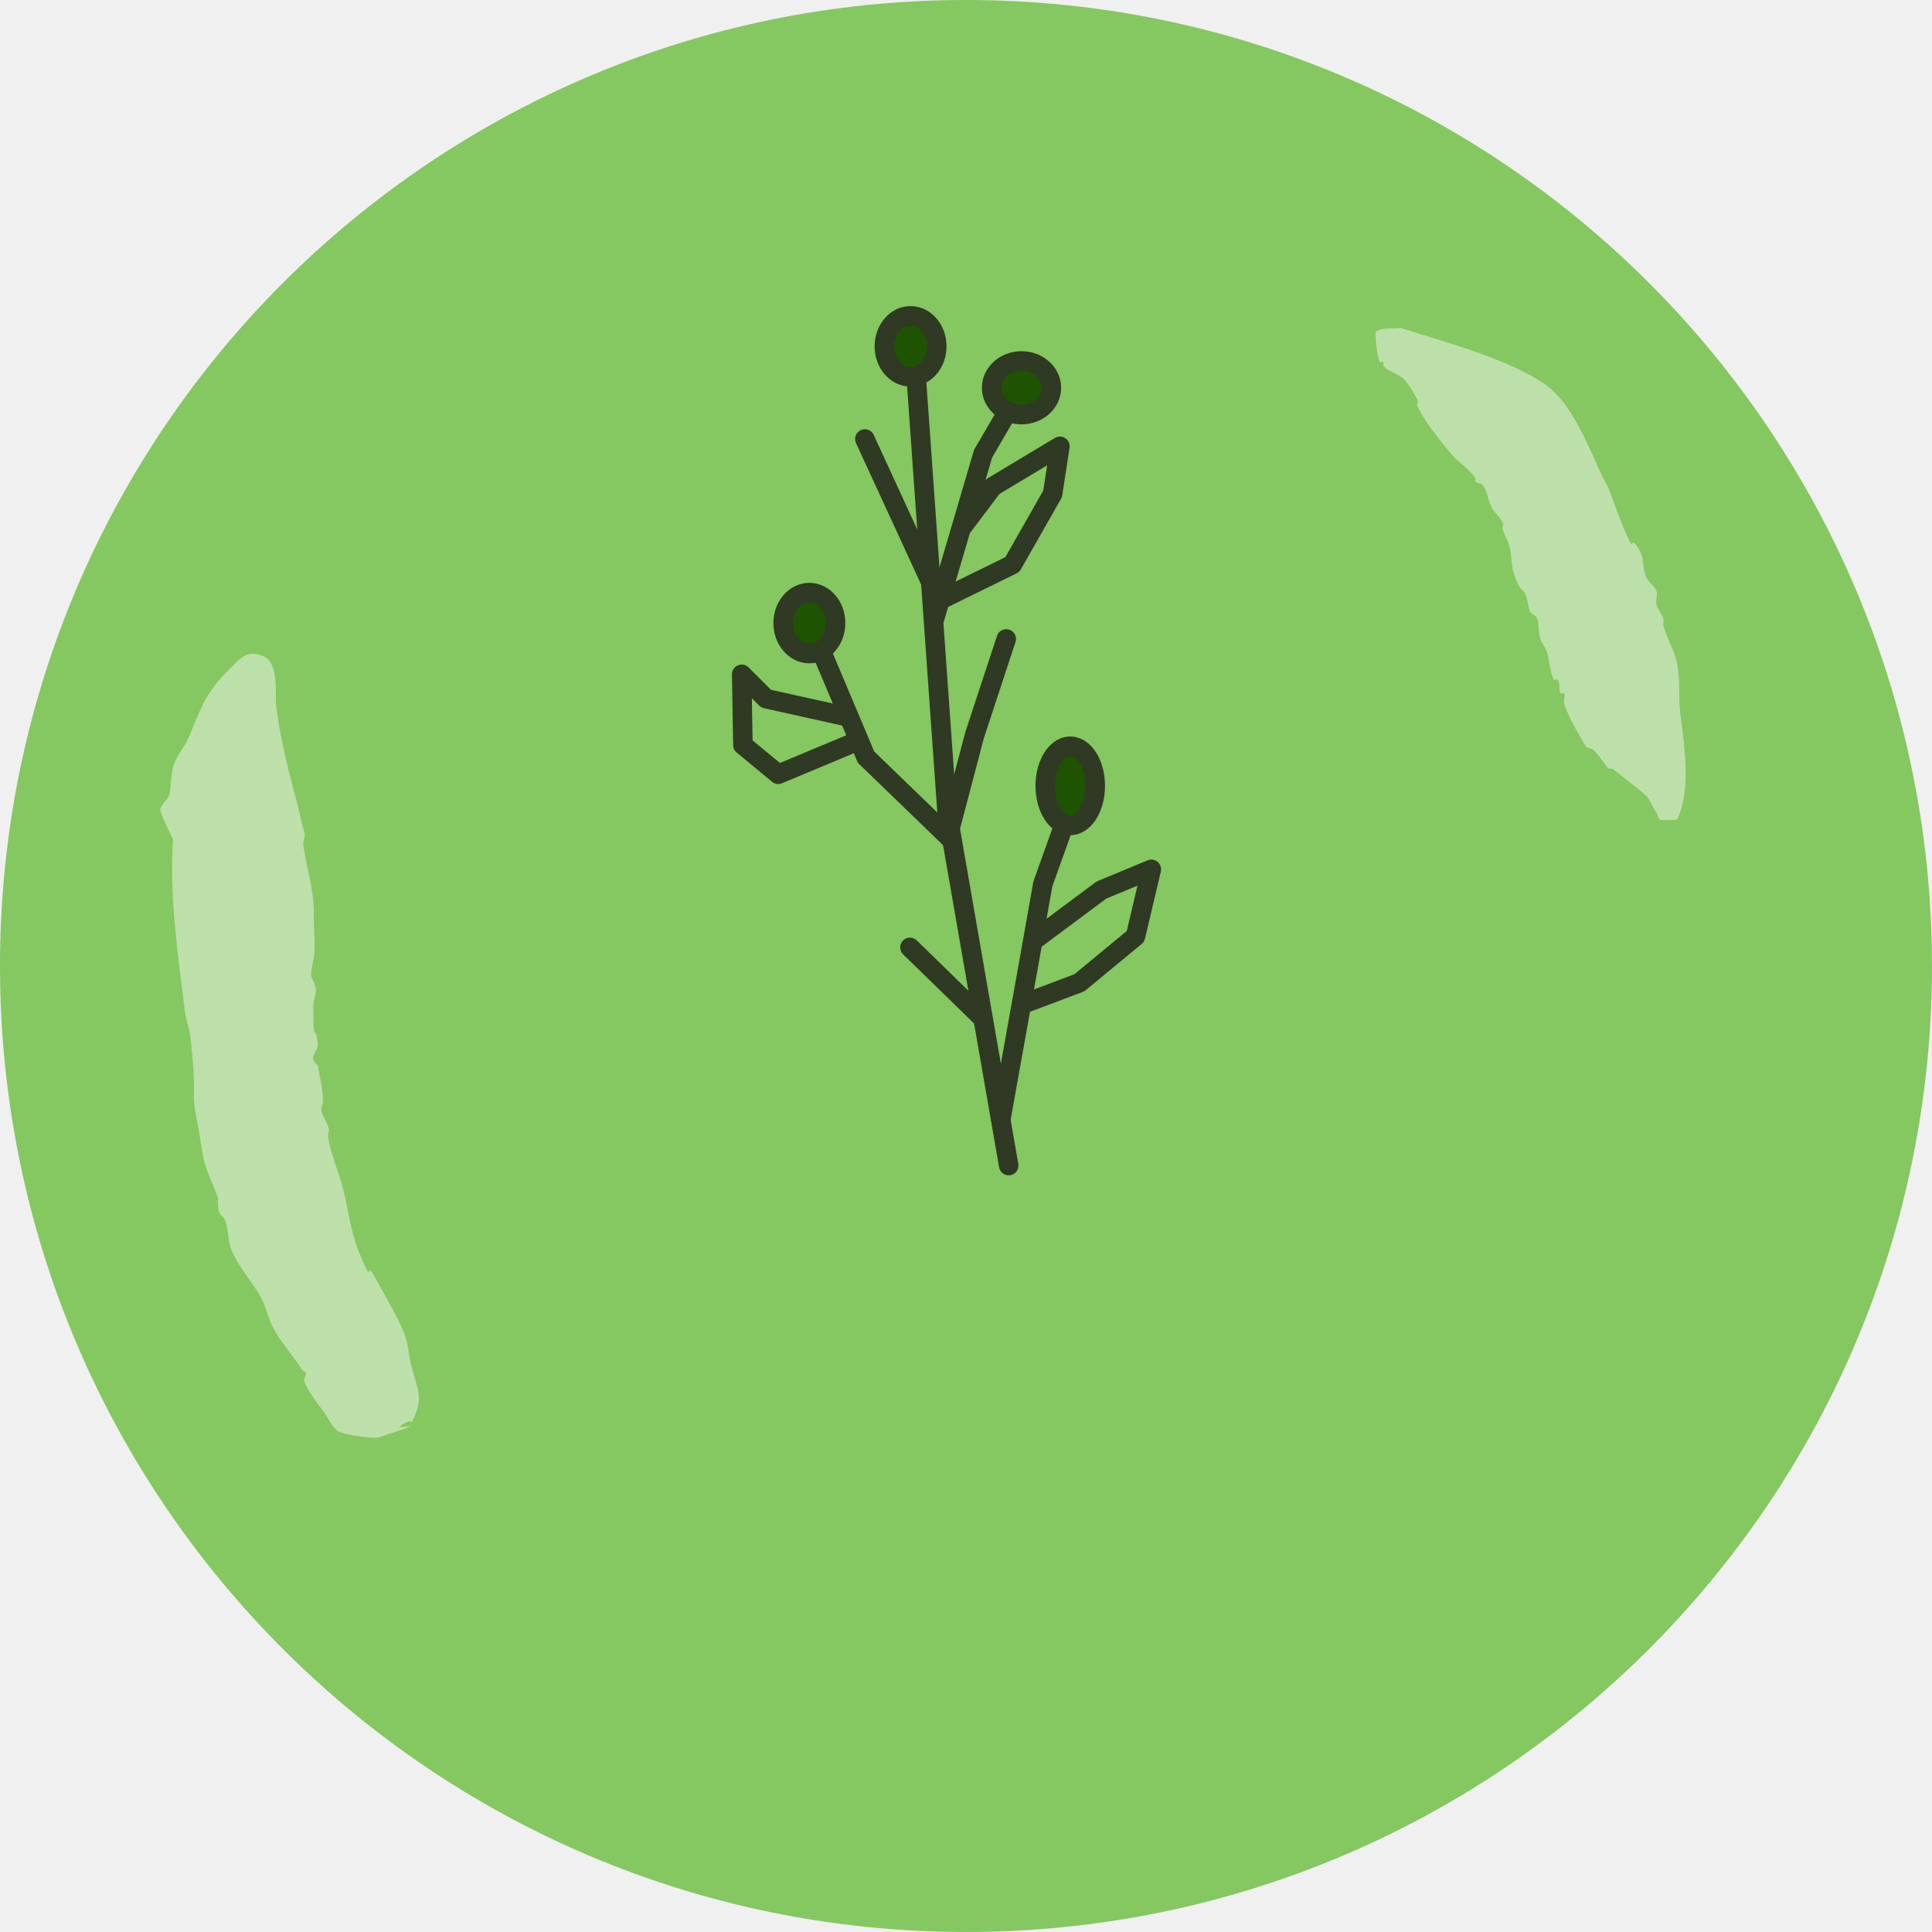
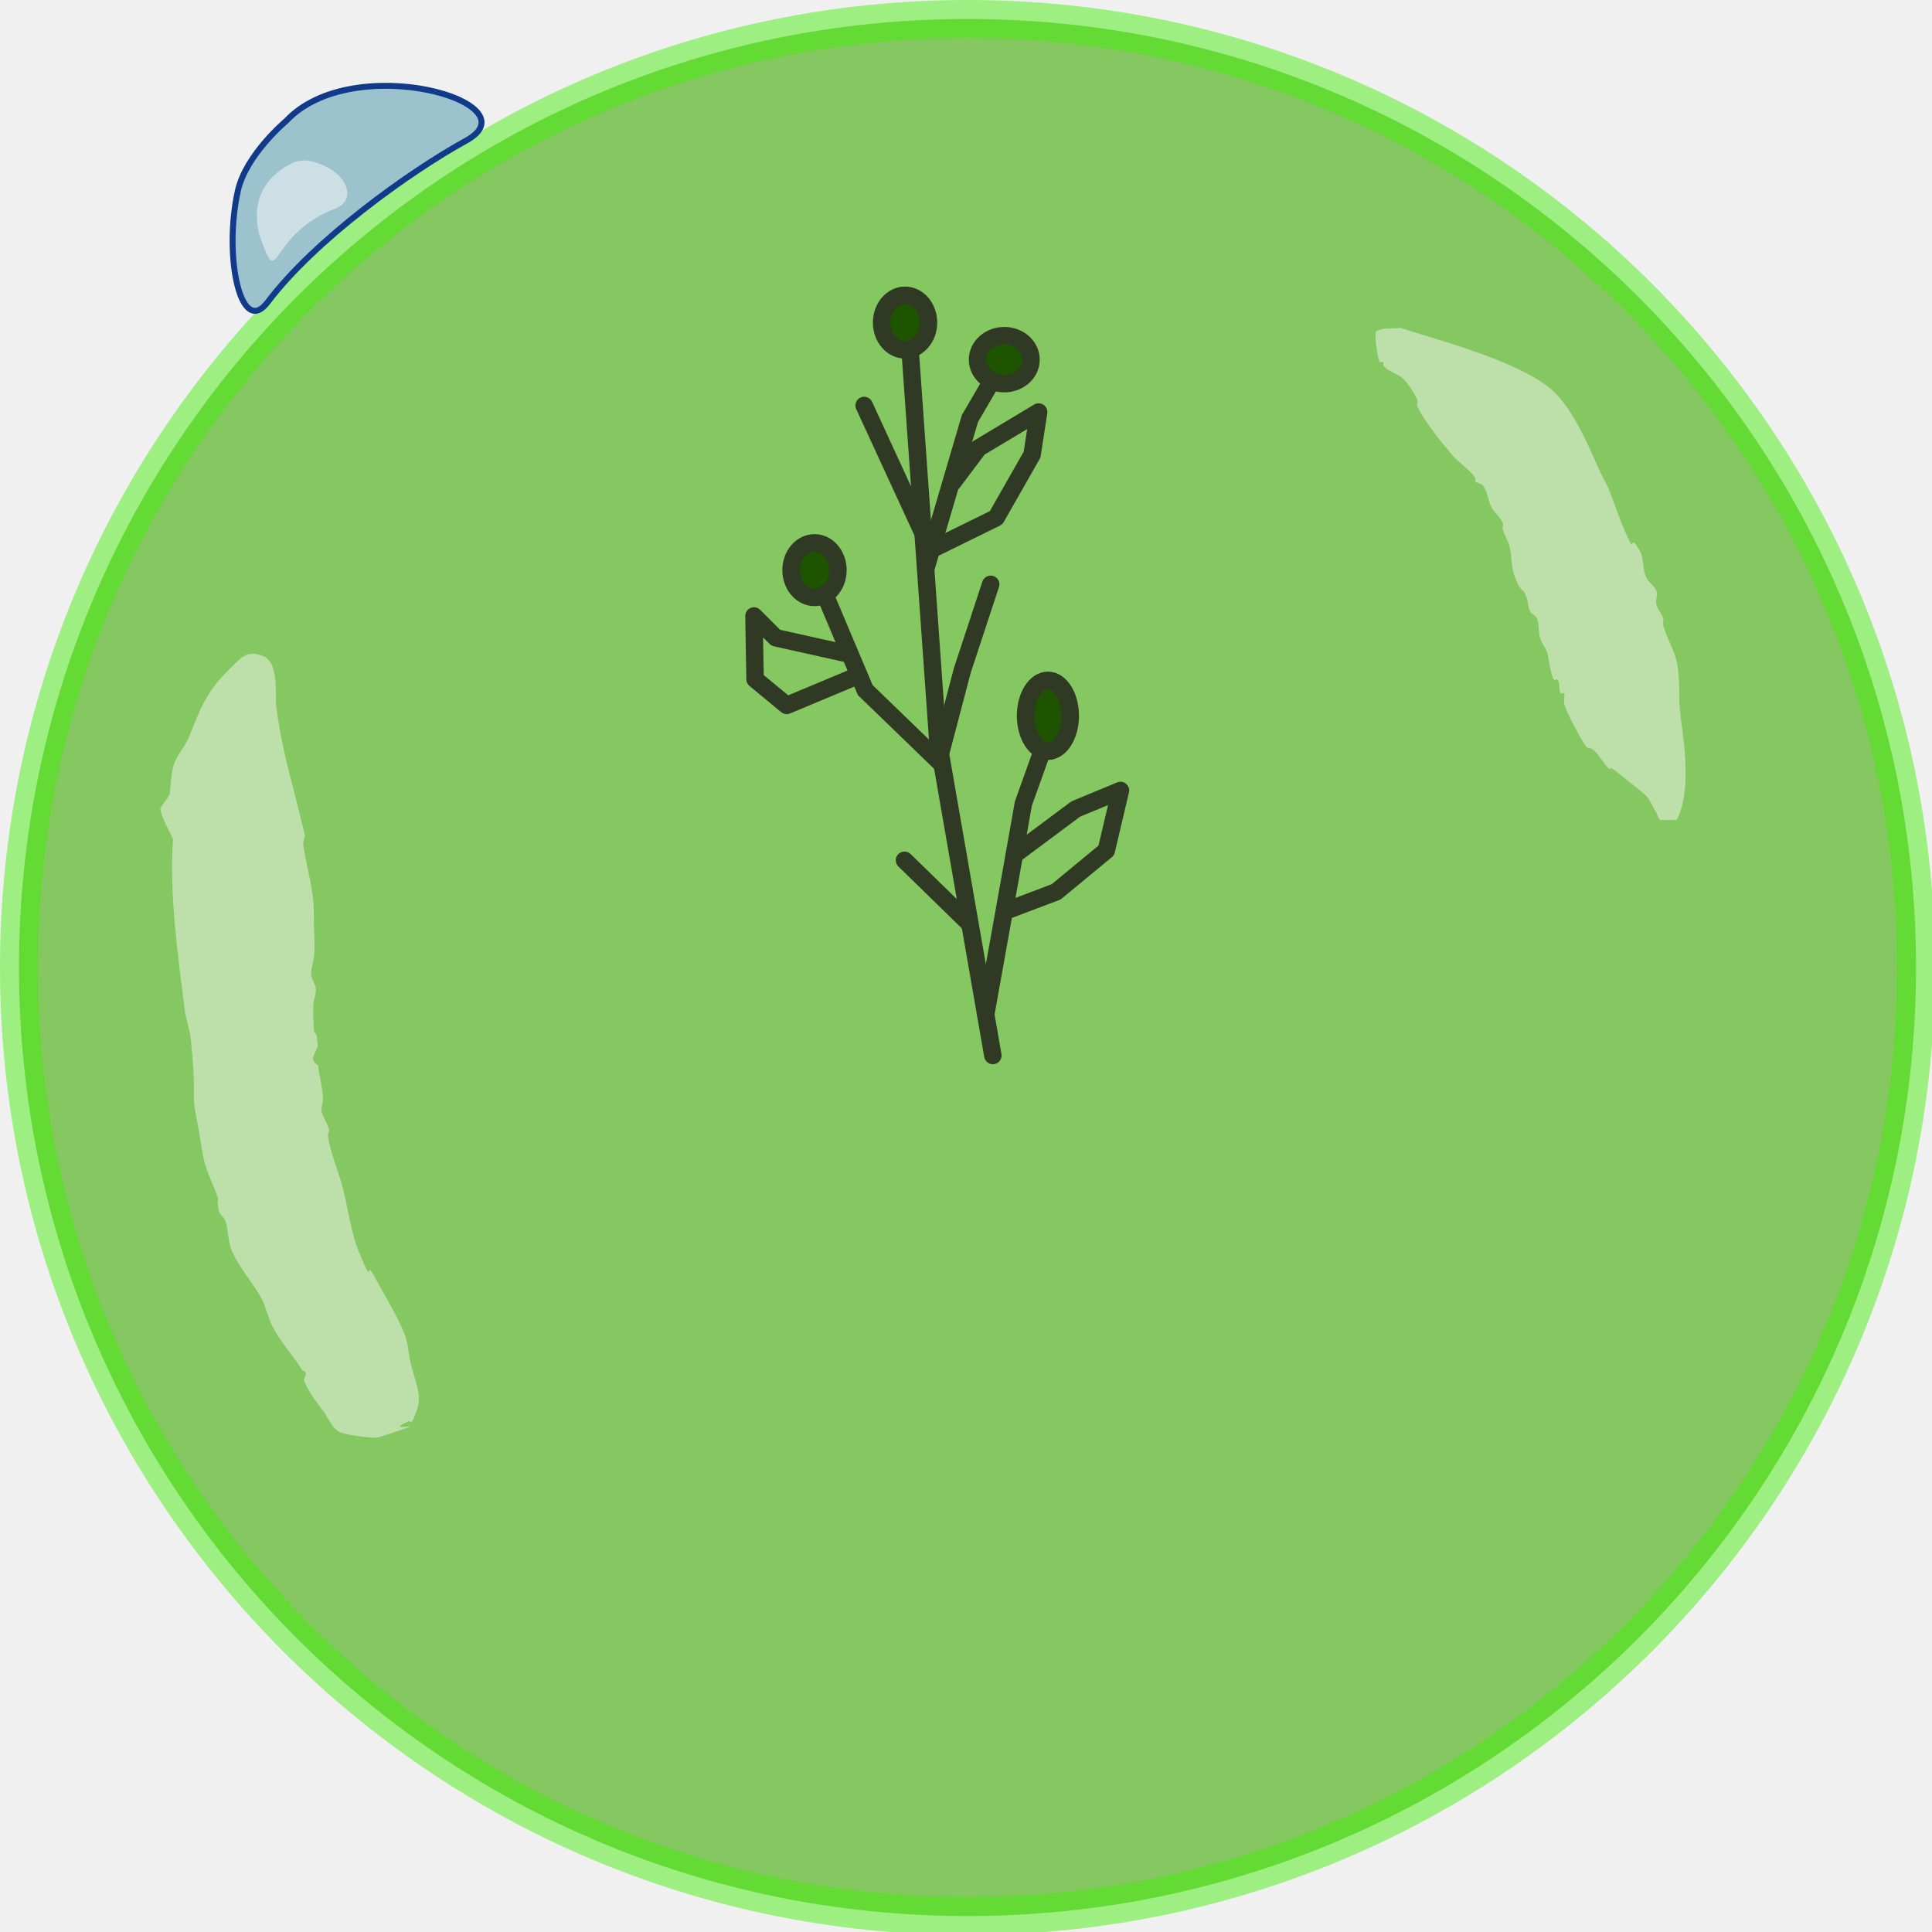
- <svg xmlns="http://www.w3.org/2000/svg" width="200" height="200" viewBox="0 0 52.917 52.917" version="1.1" id="svg5" xml:space="preserve">
-   <defs id="defs2">
-     <pattern id="EMFhbasepattern" patternUnits="userSpaceOnUse" width="6" height="6" x="0" y="0" />
+ <svg xmlns="http://www.w3.org/2000/svg" xml:space="preserve" width="200" height="200" viewBox="0 0 52.917 52.917">
+   <defs>
+     <pattern width="6" height="6" patternUnits="userSpaceOnUse" />
  </defs>
-   <g id="layer1">
-     <circle id="path562" style="fill:#000000;stroke:#000000;stroke-width:0.265" cx="-429.323" cy="80.529" r="0.047" />
-     <circle id="path564" style="fill:#000000;stroke:#000000;stroke-width:0.265" cx="-375.229" cy="95.704" r="0.047" />
-     <circle style="fill:#3eac00;fill-opacity:0.594;stroke:#ffffff;stroke-width:0" id="path23" cx="26.458" cy="26.458" r="26.458" />
-     <g style="fill:none" id="g1" transform="matrix(0.5285287,0,0,0.5285287,8.385906,5.749002)">
-       <path style="fill:#fcfcfc;fill-opacity:0.474;stroke:#ffffff;stroke-width:0" d="m -6.902,32.613 c -0.195,2.948 0.251,5.958 0.61,8.867 0.062,0.5 0.259,0.979 0.31,1.48 0.372,3.652 -0.056,2.352 0.379,4.535 0.109,0.549 0.169,1.107 0.284,1.655 0.151,0.721 0.53,1.389 0.755,2.085 0.018,0.056 -0.018,0.117 -0.027,0.175 0.032,0.184 0.024,0.379 0.095,0.552 0.063,0.154 0.236,0.248 0.296,0.404 0.172,0.447 0.139,1.033 0.31,1.48 0.352,0.915 1.117,1.712 1.576,2.569 0.224,0.419 0.311,0.901 0.512,1.332 0.412,0.885 1.106,1.571 1.603,2.394 0.402,0.136 0.024,0.379 0.095,0.552 0.244,0.597 0.635,1.076 1.01,1.587 0.247,0.336 0.4,0.768 0.741,1.009 0.261,0.185 1.85,0.402 2.099,0.322 3.553,-1.144 -0.067,-0.077 1.56,-0.835 0.053,-0.025 0.148,0.079 0.175,0.027 C 6.137,61.523 5.761,61.182 5.412,59.747 5.293,59.258 5.289,58.736 5.102,58.267 4.695,57.248 4.098,56.316 3.58,55.348 2.956,54.182 3.603,56.127 2.718,53.963 2.272,52.874 2.159,51.556 1.828,50.424 1.651,49.819 1.218,48.706 1.127,47.989 c -0.015,-0.117 0.083,-0.236 0.054,-0.35 -0.086,-0.333 -0.32,-0.618 -0.391,-0.955 -0.036,-0.173 0.079,-0.348 0.08,-0.525 0.006,-0.586 -0.193,-1.272 -0.257,-1.83 -0.582,-0.374 0.019,-0.719 -0.014,-1.076 C 0.481,41.98 0.371,43.517 0.369,41.248 0.369,40.953 0.523,40.667 0.503,40.373 0.486,40.11 0.273,39.883 0.261,39.62 c -0.016,-0.354 0.139,-0.696 0.161,-1.05 0.043,-0.697 -0.035,-1.457 -0.028,-2.153 0.012,-1.185 -0.379,-2.334 -0.54,-3.485 -0.025,-0.175 0.054,-0.35 0.08,-0.525 -0.184,-0.744 -0.356,-1.492 -0.553,-2.233 -0.394,-1.48 -0.738,-2.917 -0.931,-4.44 -0.078,-0.611 0.166,-2.258 -0.674,-2.61 -0.837,-0.351 -1.162,0.098 -1.709,0.633 -1.322,1.295 -1.498,2.019 -2.164,3.607 -0.195,0.465 -0.567,0.846 -0.739,1.319 -0.166,0.455 -0.167,1.092 -0.241,1.575 -0.033,0.217 -0.518,0.676 -0.484,0.821 0.126,0.542 0.44,1.022 0.66,1.534 z" id="path24" />
-       <path style="fill:#fcfcfc;fill-opacity:0.474;stroke:#ffffff;stroke-width:0" d="m 56.699,6.114 c 2.16,0.687 5.728,1.628 7.611,3.009 1.202,0.881 2.058,2.905 2.655,4.248 0.161,0.362 0.354,0.708 0.531,1.062 0.295,0.767 0.556,1.548 0.885,2.301 0.572,1.308 0.105,-0.12 0.708,0.885 0.275,0.458 0.136,0.926 0.354,1.416 0.12,0.27 0.427,0.432 0.531,0.708 0.083,0.221 -0.057,0.479 0,0.708 0.064,0.256 0.271,0.458 0.354,0.708 0.037,0.112 -0.029,0.24 0,0.354 0.16,0.638 0.58,1.305 0.708,1.947 0.195,0.975 0.06,1.723 0.177,2.655 0.203,1.627 0.587,3.958 -0.177,5.487 -0.009,0.019 -0.853,0.032 -0.885,0 -0.093,-0.093 -0.104,-0.244 -0.177,-0.354 -0.158,-0.237 -0.338,-0.692 -0.531,-0.885 -0.15,-0.15 -1.663,-1.362 -1.77,-1.416 -0.053,-0.026 -0.135,0.042 -0.177,0 -0.265,-0.265 -0.442,-0.619 -0.708,-0.885 -0.323,-0.323 -0.328,-0.015 -0.531,-0.354 -0.327,-0.545 -0.888,-1.514 -1.062,-2.124 -0.049,-0.17 0.056,-0.363 0,-0.531 -0.019,-0.056 -0.144,0.049 -0.177,0 -0.135,-0.202 -0.005,-0.536 -0.177,-0.708 -0.042,-0.042 -0.144,0.049 -0.177,0 -0.177,-0.265 -0.294,-1.237 -0.354,-1.416 -0.083,-0.25 -0.271,-0.458 -0.354,-0.708 -0.111,-0.333 -0.046,-0.735 -0.177,-1.062 -0.062,-0.155 -0.279,-0.205 -0.354,-0.354 -0.109,-0.218 -0.1,-0.477 -0.177,-0.708 -0.195,-0.585 -0.228,-0.178 -0.531,-0.885 -0.34,-0.792 -0.196,-1.138 -0.354,-1.77 -0.077,-0.308 -0.267,-0.579 -0.354,-0.885 -0.032,-0.113 0.053,-0.248 0,-0.354 -0.132,-0.264 -0.367,-0.463 -0.531,-0.708 -0.242,-0.363 -0.224,-0.932 -0.531,-1.239 -0.093,-0.093 -0.261,-0.084 -0.354,-0.177 -0.042,-0.042 0.033,-0.128 0,-0.177 -0.308,-0.463 -0.885,-0.814 -1.239,-1.239 -0.626,-0.752 -1.347,-1.632 -1.77,-2.478 -0.053,-0.106 0.053,-0.248 0,-0.354 C 57.425,9.511 57.14,9.032 56.876,8.769 56.677,8.57 56.228,8.395 55.991,8.238 c -0.059,-0.059 -0.118,-0.118 -0.177,-0.177 0,-0.059 0.042,-0.135 0,-0.177 -0.042,-0.042 -0.135,0.042 -0.177,0 -0.098,-0.098 -0.31,-1.517 -0.177,-1.593 0.362,-0.207 0.826,-0.118 1.239,-0.177 z" id="path25" />
-     </g>
-     <g style="fill:none" id="g2" transform="matrix(1.045046,0,0,1.045046,12.86537,9.626087)" />
-     <ellipse style="fill:#e248ff;fill-opacity:0.548;stroke-width:0.265" id="path4" cx="-67.667" cy="-4.068" rx="0.132" ry="0.298" />
-     <g id="g3" transform="matrix(0.2645833,0,0,0.2645833,15.42593,10.87102)" />
-     <path style="fill:none;fill-opacity:0.594;stroke:#303923;stroke-width:0.534;stroke-linecap:round;stroke-dasharray:none;stroke-opacity:1" d="M 24.99,8.851 25.937,22.203 27.628,31.925" id="path3" />
-     <path style="fill:none;fill-opacity:0.594;stroke:#303923;stroke-width:0.534;stroke-dasharray:none;stroke-opacity:1" d="m 27.862,10.822 -0.935,1.603 -1.336,4.541" id="path5" />
-     <path style="fill:none;fill-opacity:0.594;stroke:#303923;stroke-width:0.534;stroke-linecap:round;stroke-dasharray:none;stroke-opacity:1" d="m 22.185,17.099 1.536,3.64 2.319,2.241" id="path6" />
-     <path style="fill:none;fill-opacity:0.594;stroke:#303923;stroke-width:0.534;stroke-dasharray:none;stroke-opacity:1;stroke-linecap:round" d="m 27.561,17.5 -0.868,2.638 -0.668,2.538" id="path7" />
-     <path style="fill:none;fill-opacity:0.594;stroke:#303923;stroke-width:0.534;stroke-linecap:round;stroke-linejoin:round;stroke-dasharray:none;stroke-opacity:1" d="m 29.364,21.975 -0.801,2.237 -0.367,2.07 -0.783,4.37" id="path8" />
-     <path style="fill:none;fill-opacity:0.594;stroke:#303923;stroke-width:0.534;stroke-linecap:round;stroke-linejoin:bevel;stroke-dasharray:none;stroke-opacity:1" d="m 24.923,25.948 1.985,1.935" id="path9" />
-     <path style="fill:none;fill-opacity:0.594;stroke:#303923;stroke-width:0.534;stroke-linecap:round;stroke-linejoin:round;stroke-dasharray:none;stroke-opacity:1" d="m 26.395,14.386 0.799,-1.06 1.837,-1.102 -0.2,1.302 -1.102,1.937 -1.837,0.902" id="path10" />
-     <path style="fill:none;fill-opacity:0.594;stroke:#303923;stroke-width:0.534;stroke-linecap:round;stroke-linejoin:round;stroke-dasharray:none;stroke-opacity:1" d="m 23.688,12.024 1.801,3.911" id="path11" />
-     <path style="fill:none;fill-opacity:0.594;stroke:#303923;stroke-width:0.534;stroke-dasharray:none;stroke-opacity:1;stroke-linejoin:round;stroke-linecap:round" d="m 23.087,19.604 -2.104,-0.467 -0.668,-0.668 0.033,1.937 0.968,0.801 2.141,-0.895" id="path12" />
-     <path style="fill:none;fill-opacity:0.594;stroke:#303923;stroke-width:0.534;stroke-dasharray:none;stroke-opacity:1;stroke-linecap:round;stroke-linejoin:round" d="m 28.329,25.748 1.837,-1.369 1.369,-0.568 -0.434,1.837 -1.536,1.269 -1.503,0.568" id="path13" />
-     <ellipse style="fill:#1e5300;fill-opacity:0.997;stroke:#303923;stroke-width:0.534;stroke-dasharray:none;stroke-opacity:1" id="path14" cx="24.94" cy="9.486" rx="0.718" ry="0.835" />
-     <ellipse style="fill:#1e5300;fill-opacity:0.997;stroke:#303923;stroke-width:0.534;stroke-dasharray:none;stroke-opacity:1" id="path15" cx="27.979" cy="10.621" rx="0.818" ry="0.735" />
-     <ellipse style="fill:#1e5300;fill-opacity:0.997;stroke:#303923;stroke-width:0.534;stroke-dasharray:none;stroke-opacity:1" id="path16" cx="29.314" cy="21.524" rx="0.685" ry="1.085" />
-     <ellipse style="fill:#1e5300;fill-opacity:0.997;stroke:#303923;stroke-width:0.534;stroke-dasharray:none;stroke-opacity:1" id="path17" cx="22.168" cy="17.066" rx="0.718" ry="0.835" />
-   </g>
+   <circle cx="-429.323" cy="80.529" r=".047" stroke="#000" stroke-width=".265" />
+   <circle cx="-375.229" cy="95.704" r=".047" stroke="#000" stroke-width=".265" />
+   <circle cx="26.5" cy="26.5" r="25.98" fill="#3eac00" fill-opacity=".594" stroke="#41ed06" stroke-opacity=".475" stroke-width="1.039" />
+   <path fill="#fcfcfc" fill-opacity=".474" d="M4.738 22.986c-.102 1.558.133 3.149.322 4.686.033.265.138.518.164.783.197 1.93-.029 1.243.201 2.397.058.29.09.585.15.874.08.38.28.734.399 1.102.01.03-.01.062-.014.093.016.097.012.2.05.291.033.082.124.131.156.213.091.237.074.547.164.783.186.483.59.905.833 1.358.119.221.165.476.271.703.218.468.585.83.847 1.266.212.072.013.2.05.292.129.315.335.568.534.839.13.177.211.406.391.533.138.097.978.213 1.11.17 1.878-.605-.036-.04.824-.442.029-.013.079.043.093.015.347-.677.148-.856-.037-1.615-.062-.259-.065-.534-.163-.782-.216-.539-.531-1.031-.805-1.543-.33-.616.012.412-.455-.732-.236-.576-.296-1.272-.47-1.87-.094-.32-.323-.908-.371-1.287-.008-.062.044-.125.028-.185-.046-.176-.17-.327-.206-.505-.02-.092.04-.184.042-.278.003-.31-.102-.672-.136-.967-.308-.197.01-.38-.007-.568-.063-.673-.12.139-.122-1.06 0-.156.081-.307.07-.463-.008-.139-.12-.259-.127-.398-.009-.187.073-.368.085-.555.022-.368-.019-.77-.015-1.138.007-.626-.2-1.233-.285-1.841-.013-.093.028-.185.042-.278-.098-.393-.188-.788-.292-1.18-.208-.782-.39-1.542-.492-2.347-.041-.323.088-1.193-.356-1.38-.443-.185-.615.052-.904.335-.698.685-.791 1.067-1.143 1.907-.104.245-.3.447-.392.697-.087.24-.088.577-.127.832-.017.115-.274.358-.256.434.067.287.233.54.35.81M38.353 8.98c1.141.364 3.027.86 4.022 1.59.635.466 1.087 1.536 1.403 2.245.085.192.187.375.28.562.157.405.294.818.468 1.216.303.691.056-.064.375.468.144.242.071.49.187.748.063.143.225.228.28.374.044.117-.03.253 0 .374.034.136.143.243.187.375.02.059-.015.126 0 .187.085.337.307.69.375 1.029.103.515.031.91.093 1.403.107.86.31 2.092-.093 2.9-.006.01-.451.017-.468 0-.05-.05-.055-.13-.094-.188-.083-.125-.178-.365-.28-.467-.08-.08-.88-.72-.936-.749-.028-.013-.071.022-.093 0-.14-.14-.234-.327-.375-.467-.17-.17-.173-.008-.28-.188-.173-.287-.47-.8-.561-1.122-.026-.09.03-.191 0-.28-.01-.03-.077.026-.094 0-.071-.108-.003-.284-.094-.374-.022-.023-.076.025-.093 0-.094-.14-.156-.655-.187-.749-.044-.132-.143-.242-.187-.374-.059-.177-.025-.389-.094-.561-.033-.082-.148-.109-.187-.187-.058-.116-.053-.253-.094-.375-.103-.309-.12-.094-.28-.467-.18-.419-.104-.602-.187-.936-.041-.163-.141-.306-.187-.468-.017-.06.028-.13 0-.187-.07-.14-.194-.244-.28-.374-.129-.191-.12-.493-.282-.655-.049-.049-.137-.044-.187-.093-.021-.022.018-.068 0-.094-.163-.244-.468-.43-.655-.655-.33-.397-.712-.862-.935-1.31-.028-.055.028-.13 0-.187-.085-.169-.235-.421-.374-.56-.106-.106-.343-.198-.468-.281l-.094-.094c0-.031.023-.071 0-.093-.021-.022-.071.022-.093 0-.052-.052-.164-.802-.094-.842.192-.11.437-.062.656-.094" />
+   <ellipse cx="-67.667" cy="-4.068" fill="#e248ff" fill-opacity=".548" rx=".132" ry=".298" />
+   <path fill="none" stroke="#303923" stroke-linecap="round" stroke-width=".478" d="m24.834 8.268.847 11.944 1.513 8.698" />
+   <path fill="none" stroke="#303923" stroke-width=".478" d="m27.403 10.03-.837 1.434-1.195 4.063" />
+   <path fill="none" stroke="#303923" stroke-linecap="round" stroke-width=".478" d="m22.324 15.646 1.375 3.256 2.074 2.005m1.361-4.902-.777 2.36-.597 2.27" />
+   <path fill="none" stroke="#303923" stroke-linecap="round" stroke-linejoin="round" stroke-width=".478" d="m28.747 20.008-.717 2.001-.328 1.852-.701 3.91" />
+   <path fill="none" stroke="#303923" stroke-linecap="round" stroke-linejoin="bevel" stroke-width=".478" d="m24.774 23.563 1.776 1.731" />
+   <path fill="none" stroke="#303923" stroke-linecap="round" stroke-linejoin="round" stroke-width=".478" d="m26.09 13.22.715-.95 1.643-.985-.179 1.165-.986 1.732-1.643.807m-1.971-3.883 1.611 3.498m-2.15 3.283-1.881-.418-.598-.598.03 1.733.867.717 1.915-.801m4.358 4.864 1.643-1.225 1.225-.508-.388 1.643-1.375 1.135-1.344.508" />
+   <ellipse cx="24.789" cy="8.835" fill="#1e5300" fill-opacity=".997" stroke="#303923" stroke-width=".478" rx=".642" ry=".747" />
+   <ellipse cx="27.507" cy="9.851" fill="#1e5300" fill-opacity=".997" stroke="#303923" stroke-width=".478" rx=".732" ry=".657" />
+   <ellipse cx="28.702" cy="19.605" fill="#1e5300" fill-opacity=".997" stroke="#303923" stroke-width=".478" rx=".612" ry=".971" />
+   <ellipse cx="22.309" cy="15.616" fill="#1e5300" fill-opacity=".997" stroke="#303923" stroke-width=".478" rx=".642" ry=".747" />
+   <path fill="#4190aa" fill-opacity=".474" stroke="#113b8a" stroke-width=".163" d="M7.843 3.309c1.82-1.943 6.813-.5 4.928.54-1.594.878-4.17 2.743-5.435 4.422-.745.99-1.218-1.25-.821-3.044.219-.992 1.328-1.918 1.328-1.918Z" />
+   <path fill="#fff" fill-opacity=".474" d="M7.164 6.605c.487 1.344.2-.196 2.023-.894.552-.21.374-.882-.346-1.189-.394-.167-.636-.158-.864-.042-1.42.721-.813 2.125-.813 2.125" />
</svg>
